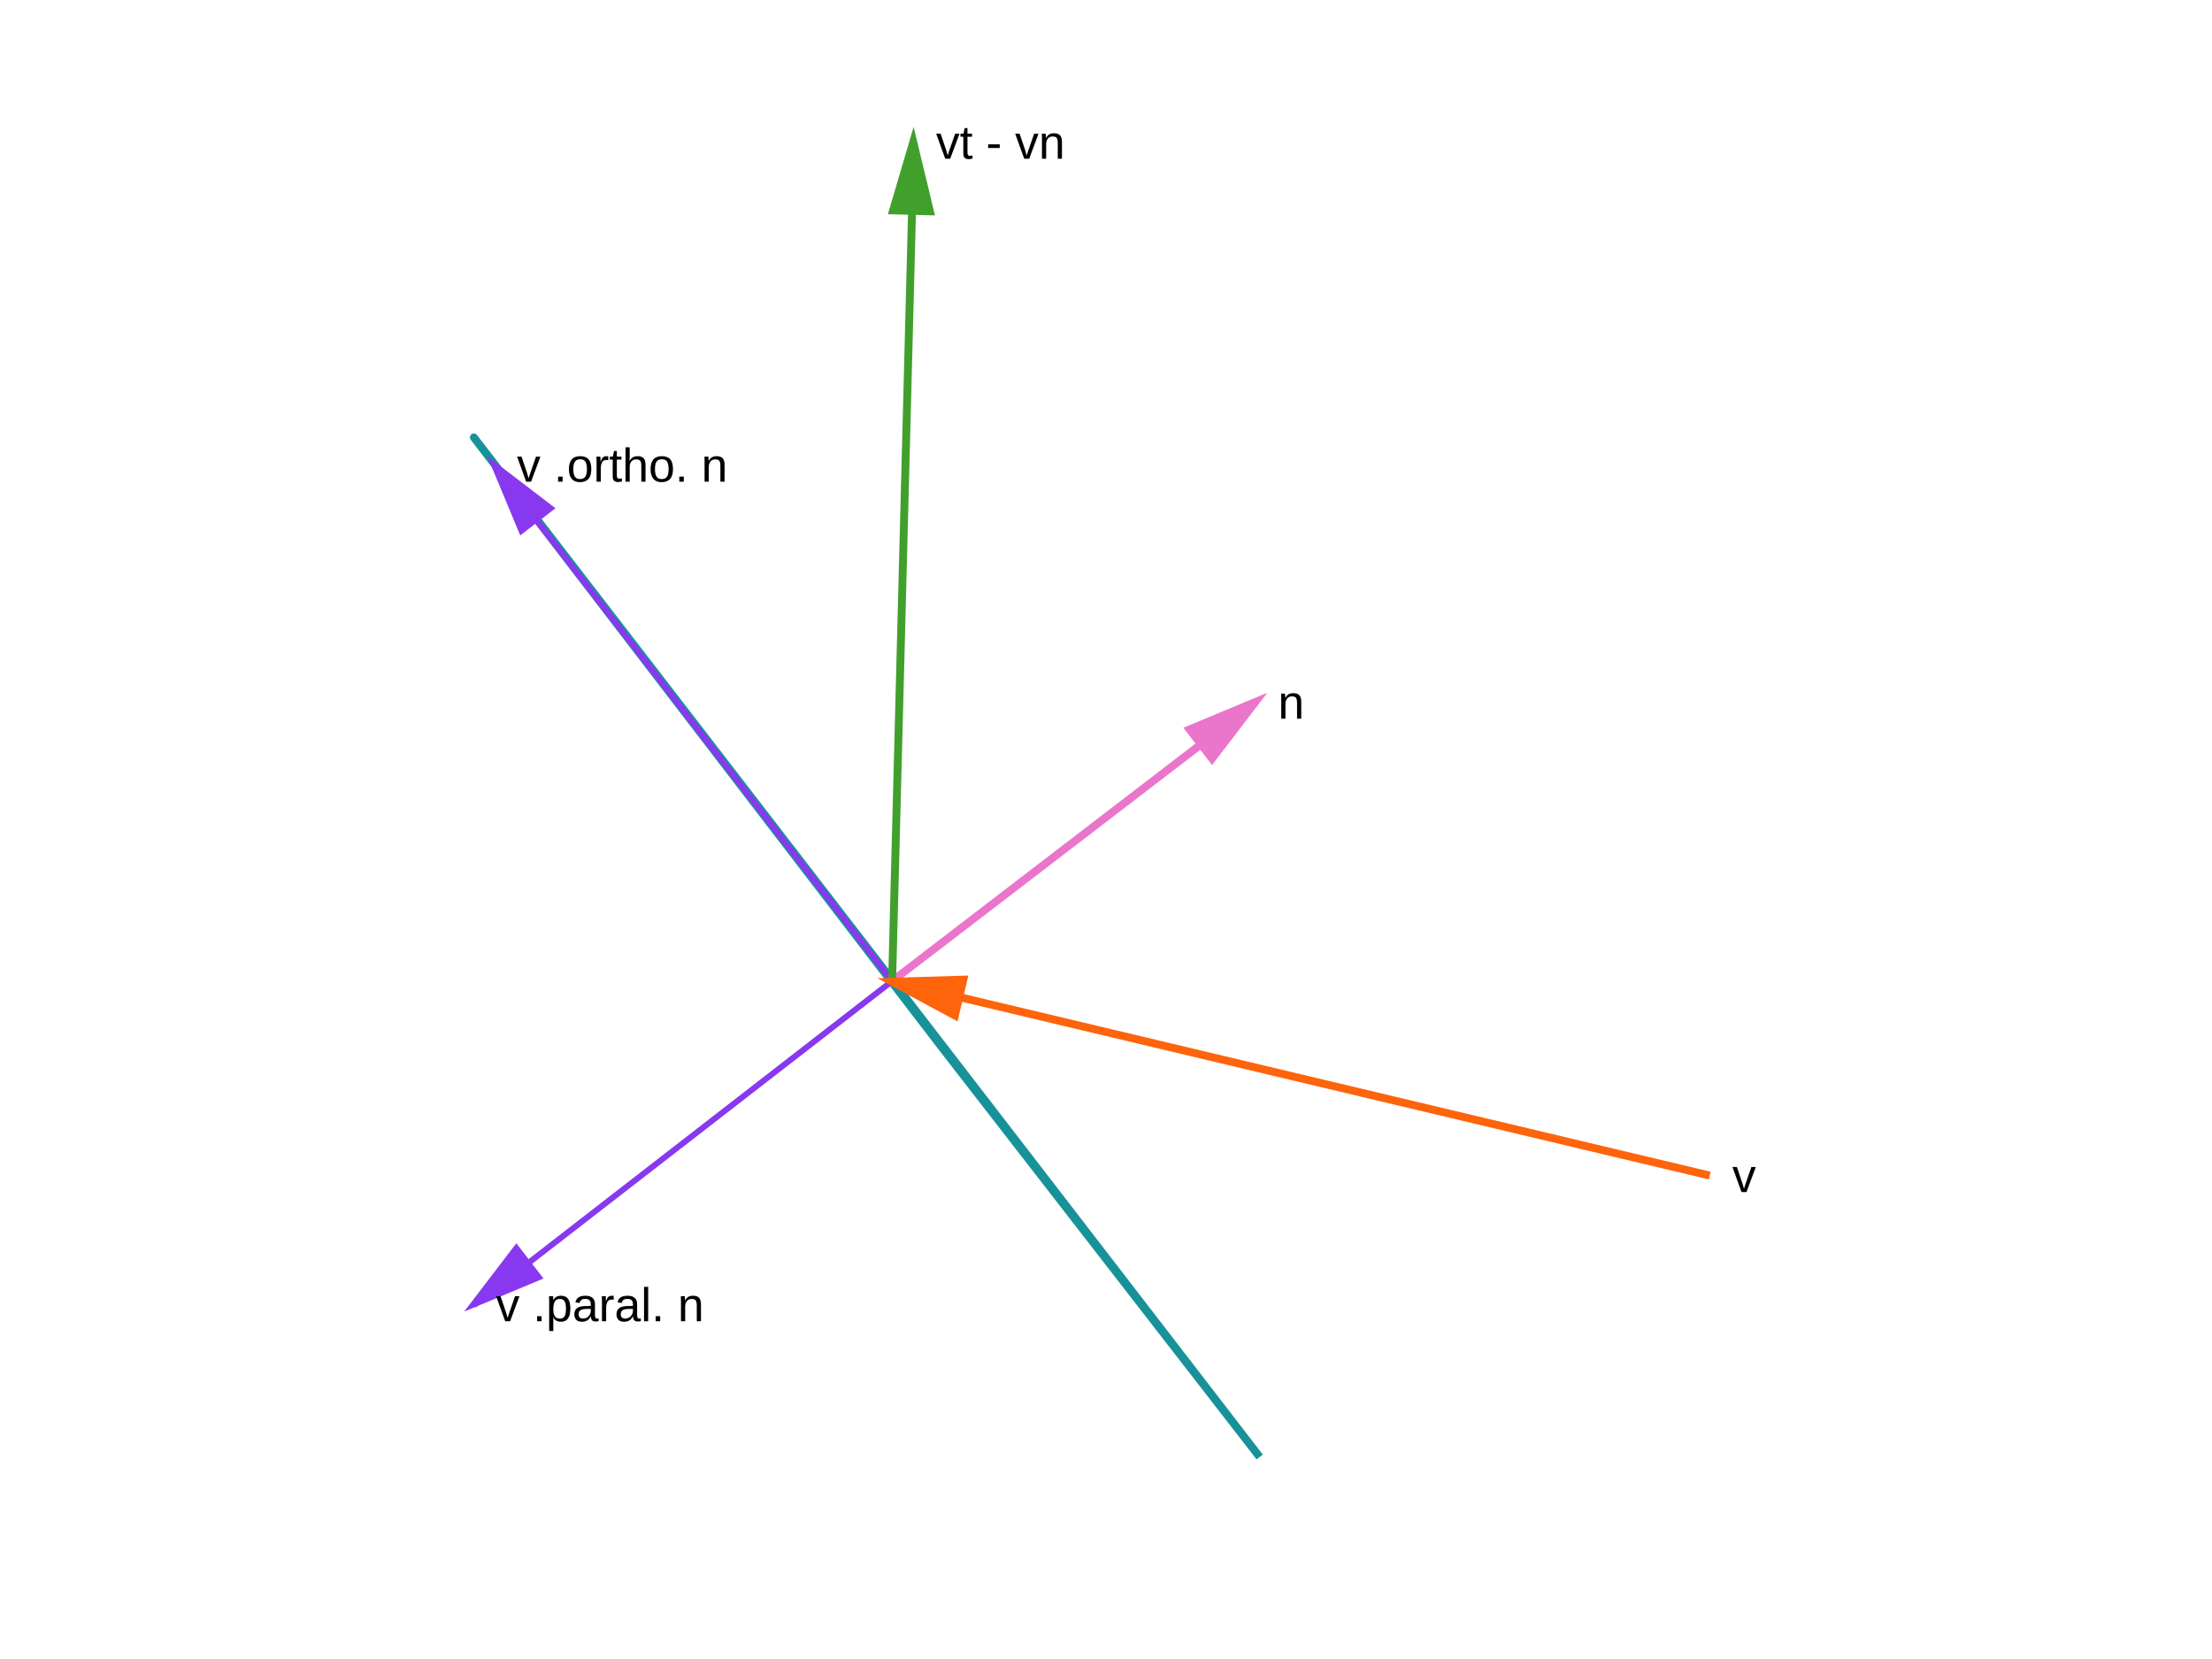
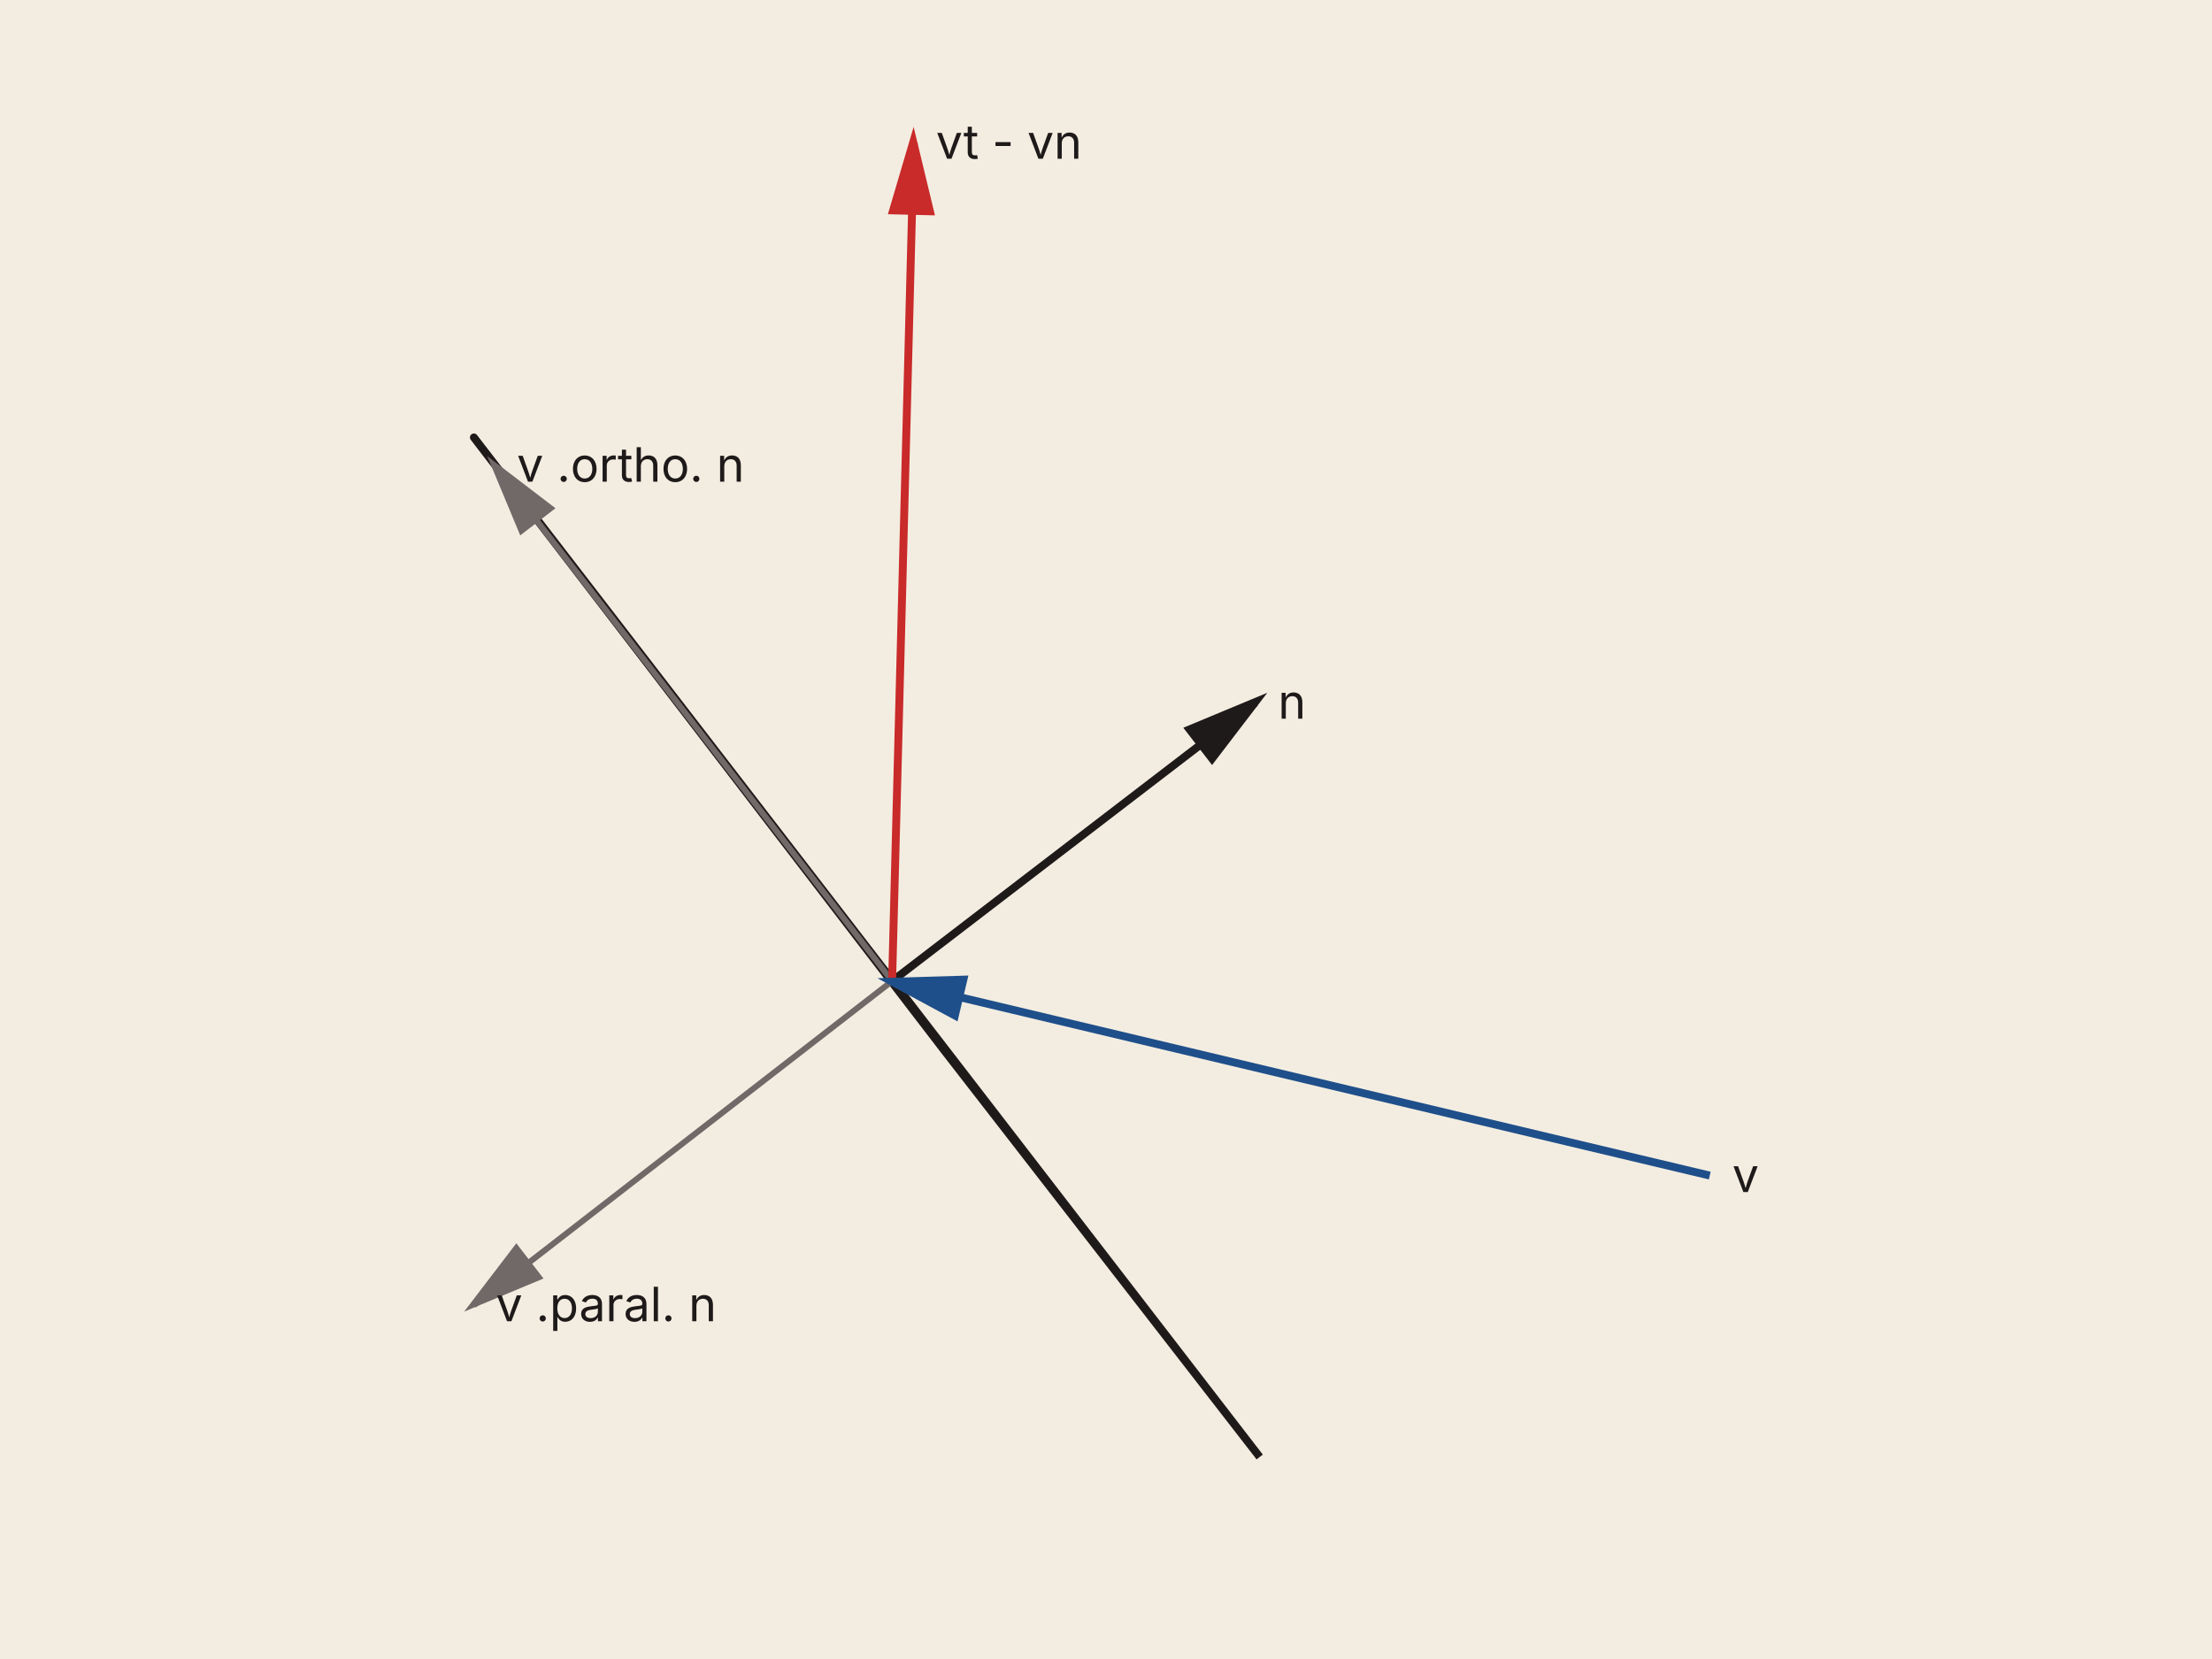
- <svg xmlns="http://www.w3.org/2000/svg" width="560" height="420" viewBox="0 0 560 420" font-family="Arial,Helvetica,sans-serif" font-size="12">
-   <rect x="0" y="0" width="560" height="420" fill="white" stroke="none" stroke-width="0" />
+ <svg xmlns="http://www.w3.org/2000/svg" width="560" height="420" viewBox="0 0 560 420" font-family="Inter,Arial,Helvetica,sans-serif" font-size="12">
+   <rect x="0" y="0" width="560" height="420" fill="#f3ede1" stroke="none" stroke-width="0" />
  <g class="fs-axes" data-area="99.82 466.18 16 389" data-x="-8.61e-2 1.4931e0" data-y="-2.531e-1 1.3548e0" data-log="0 0" data-grid="0" data-font-size="12" data-xtics="none" data-ytics="none">
    <g class="fs-grid" display="none">
</g>
    <svg class="fs-plot" x="99.82" y="16" width="366.37" height="373" viewBox="0 0 1 1" preserveAspectRatio="none" overflow="hidden">
      <g class="fs-series" data-series="1">
-         <path fill="#179299" fill-opacity="0.15" stroke="none" vector-effect="non-scaling-stroke" d="M0.598,0.946 0.38,0.67 0.055,0.254 0.598,0.946Z" />
+         <path fill="#1f1a1a" fill-opacity="0.15" stroke="none" vector-effect="non-scaling-stroke" d="M0.598,0.946 0.38,0.67 0.055,0.254 0.598,0.946Z" />
      </g>
      <g class="fs-series" data-series="2">
-         <polyline fill="none" stroke="#179299" stroke-width="2" stroke-linejoin="round" vector-effect="non-scaling-stroke" points="0.598,0.946 0.38,0.67 0.055,0.254 0.598,0.946" />
+         <polyline fill="none" stroke="#1f1a1a" stroke-width="2" stroke-linejoin="round" vector-effect="non-scaling-stroke" points="0.598,0.946 0.38,0.67 0.055,0.254 0.598,0.946" />
      </g>
      <g class="fs-series" data-series="3">
-         <path class="fs-vectors" data-head="1" data-filled="1" fill="none" stroke="#ea76cb" stroke-width="2" vector-effect="non-scaling-stroke" d="M0.344,0.623L0.595,0.434" />
+         <path class="fs-vectors" data-head="1" data-filled="1" fill="none" stroke="#1f1a1a" stroke-width="2" vector-effect="non-scaling-stroke" d="M0.344,0.623L0.595,0.434" />
      </g>
      <g class="fs-series" data-series="4">
-         <path class="fs-vectors" data-head="1" data-filled="1" fill="none" stroke="#8839ef" stroke-width="1.5" vector-effect="non-scaling-stroke" d="M0.344,0.623L0.069,0.273M0.344,0.623L0.055,0.843" />
+         <path class="fs-vectors" data-head="1" data-filled="1" fill="none" stroke="#716868" stroke-width="1.5" vector-effect="non-scaling-stroke" d="M0.344,0.623L0.069,0.273M0.344,0.623L0.055,0.843" />
      </g>
      <g class="fs-series" data-series="5">
-         <path class="fs-vectors" data-head="1" data-filled="1" fill="none" stroke="#fe640b" stroke-width="2" vector-effect="non-scaling-stroke" d="M0.909,0.755L0.344,0.623" />
+         <path class="fs-vectors" data-head="1" data-filled="1" fill="none" stroke="#1f4f8a" stroke-width="2" vector-effect="non-scaling-stroke" d="M0.909,0.755L0.344,0.623" />
      </g>
      <g class="fs-series" data-series="6">
-         <path class="fs-vectors" data-head="1" data-filled="1" fill="none" stroke="#40a02b" stroke-width="2" vector-effect="non-scaling-stroke" d="M0.344,0.623L0.359,0.054" />
+         <path class="fs-vectors" data-head="1" data-filled="1" fill="none" stroke="#c92a2a" stroke-width="2" vector-effect="non-scaling-stroke" d="M0.344,0.623L0.359,0.054" />
      </g>
      <g class="fs-series" data-series="7">
</g>
    </svg>
    <svg class="fs-heads" x="99.82" y="16" width="366.37" height="373" viewBox="0 0 366.37 373" overflow="hidden">
      <g data-series="3">
-         <polygon points="201.34,168.66 217.96,161.74 207.03,176.04" fill="#ea76cb" stroke="#ea76cb" stroke-width="2" />
+         <polygon points="201.34,168.66 217.96,161.74 207.03,176.04" fill="#1f1a1a" stroke="#1f1a1a" stroke-width="2" />
      </g>
      <g data-series="4">
-         <polygon points="32.2,118.35 25.28,101.74 39.58,112.67" fill="#8839ef" stroke="#8839ef" stroke-width="1.5" />
-         <polygon points="36.59,307.36 19.97,314.29 30.9,299.98" fill="#8839ef" stroke="#8839ef" stroke-width="1.5" />
+         <polygon points="32.2,118.35 25.28,101.74 39.58,112.67" fill="#716868" stroke="#716868" stroke-width="1.5" />
+         <polygon points="36.59,307.36 19.97,314.29 30.9,299.98" fill="#716868" stroke="#716868" stroke-width="1.5" />
      </g>
      <g data-series="5">
-         <polygon points="141.92,241.08 126.07,232.54 144.07,232.01" fill="#fe640b" stroke="#fe640b" stroke-width="2" />
+         <polygon points="141.92,241.08 126.07,232.54 144.07,232.01" fill="#1f4f8a" stroke="#1f4f8a" stroke-width="2" />
      </g>
      <g data-series="6">
-         <polygon points="126.29,37.26 131.38,19.99 135.6,37.49" fill="#40a02b" stroke="#40a02b" stroke-width="2" />
+         <polygon points="126.29,37.26 131.38,19.99 135.6,37.49" fill="#c92a2a" stroke="#c92a2a" stroke-width="2" />
      </g>
    </svg>
    <svg class="fs-labels" x="99.82" y="16" width="366.37" height="373" viewBox="0 0 366.37 373" overflow="hidden">
-       <text class="fs-label" data-series="7" data-u="0.908829" data-v="0.754924" data-dx="5.76" data-dy="4.2" x="338.73" y="285.79" fill="black">v</text>
-       <text class="fs-label" data-series="7" data-u="0.069001" data-v="0.27276" data-dx="5.76" data-dy="4.2" x="31.04" y="105.94" fill="black">v .ortho. n</text>
-       <text class="fs-label" data-series="7" data-u="0.054521" data-v="0.84259" data-dx="5.76" data-dy="4.2" x="25.73" y="318.49" fill="black">v .paral. n</text>
-       <text class="fs-label" data-series="7" data-u="0.358597" data-v="0.053594" data-dx="5.76" data-dy="4.2" x="137.14" y="24.19" fill="black">vt - vn</text>
-       <text class="fs-label" data-series="7" data-u="0.594914" data-v="0.433621" data-dx="5.76" data-dy="4.2" x="223.72" y="165.94" fill="black">n</text>
+       <text class="fs-label" data-series="7" data-u="0.908829" data-v="0.754924" data-dx="5.76" data-dy="4.2" x="338.73" y="285.79" fill="#1f1a1a">v</text>
+       <text class="fs-label" data-series="7" data-u="0.069001" data-v="0.27276" data-dx="5.76" data-dy="4.2" x="31.04" y="105.94" fill="#1f1a1a">v .ortho. n</text>
+       <text class="fs-label" data-series="7" data-u="0.054521" data-v="0.84259" data-dx="5.76" data-dy="4.2" x="25.73" y="318.49" fill="#1f1a1a">v .paral. n</text>
+       <text class="fs-label" data-series="7" data-u="0.358597" data-v="0.053594" data-dx="5.76" data-dy="4.2" x="137.14" y="24.19" fill="#1f1a1a">vt - vn</text>
+       <text class="fs-label" data-series="7" data-u="0.594914" data-v="0.433621" data-dx="5.76" data-dy="4.2" x="223.72" y="165.94" fill="#1f1a1a">n</text>
    </svg>
    <g class="fs-xticks">
</g>
    <g class="fs-yticks">
</g>
  </g>
</svg>
